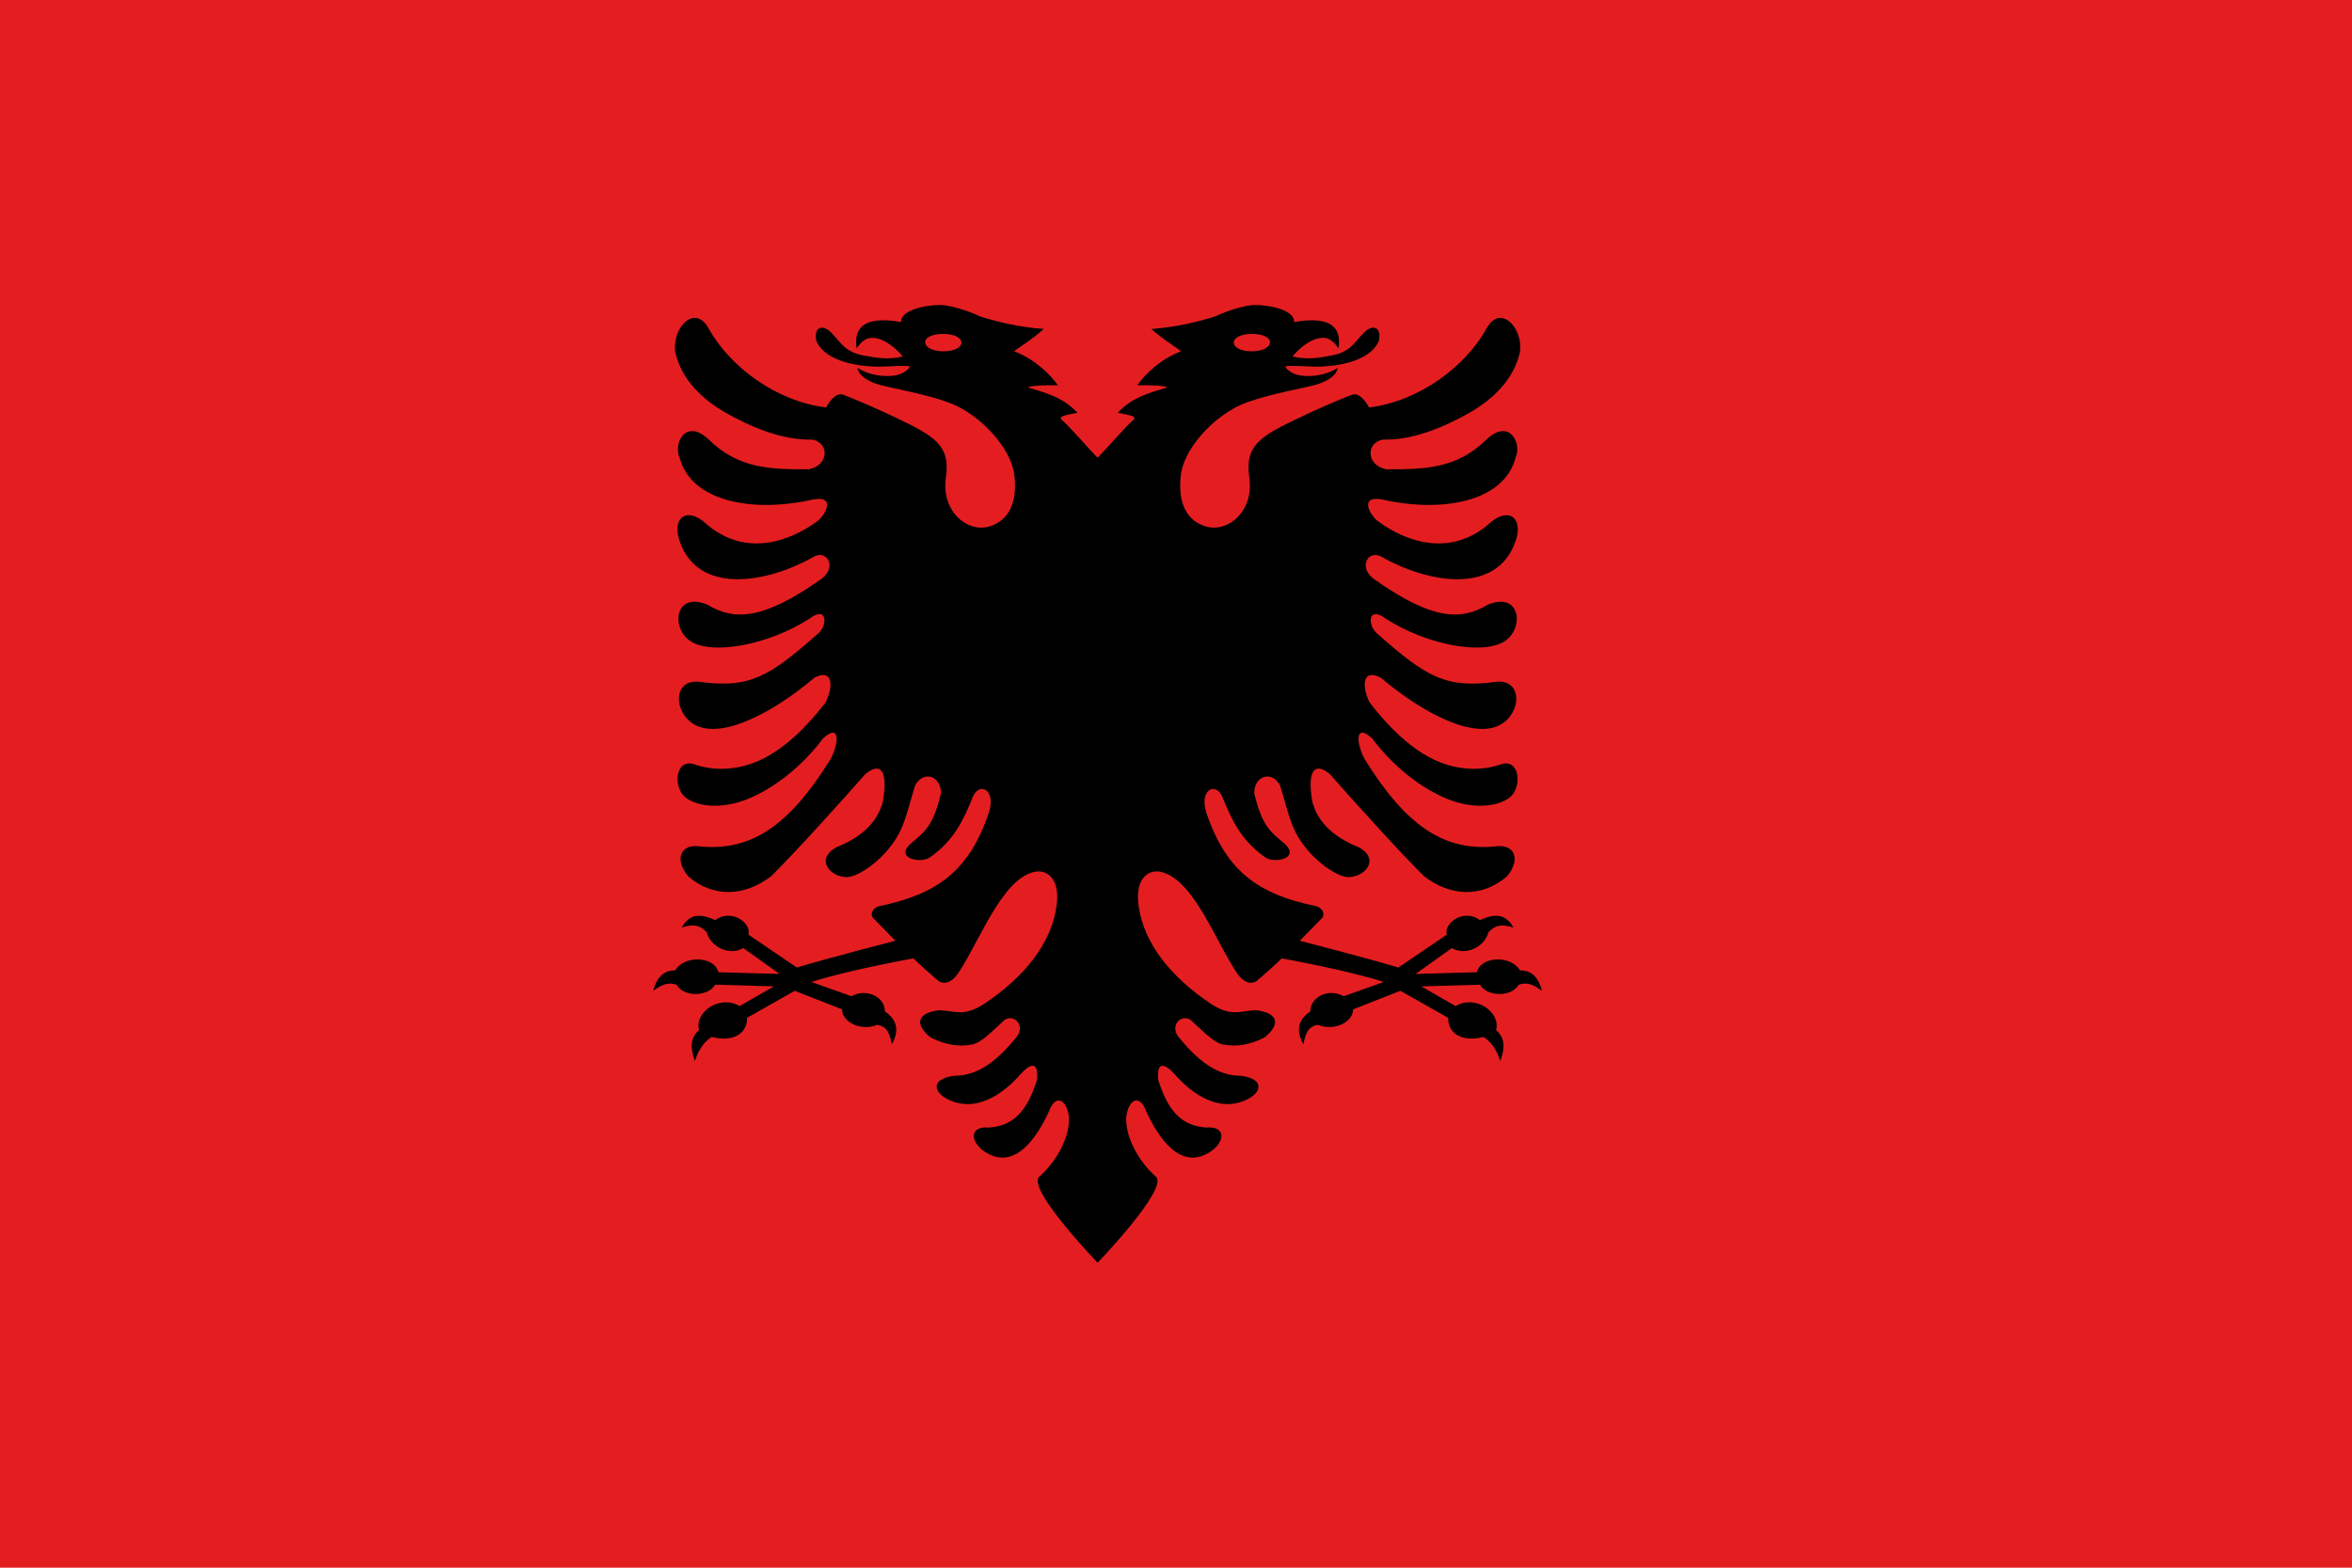
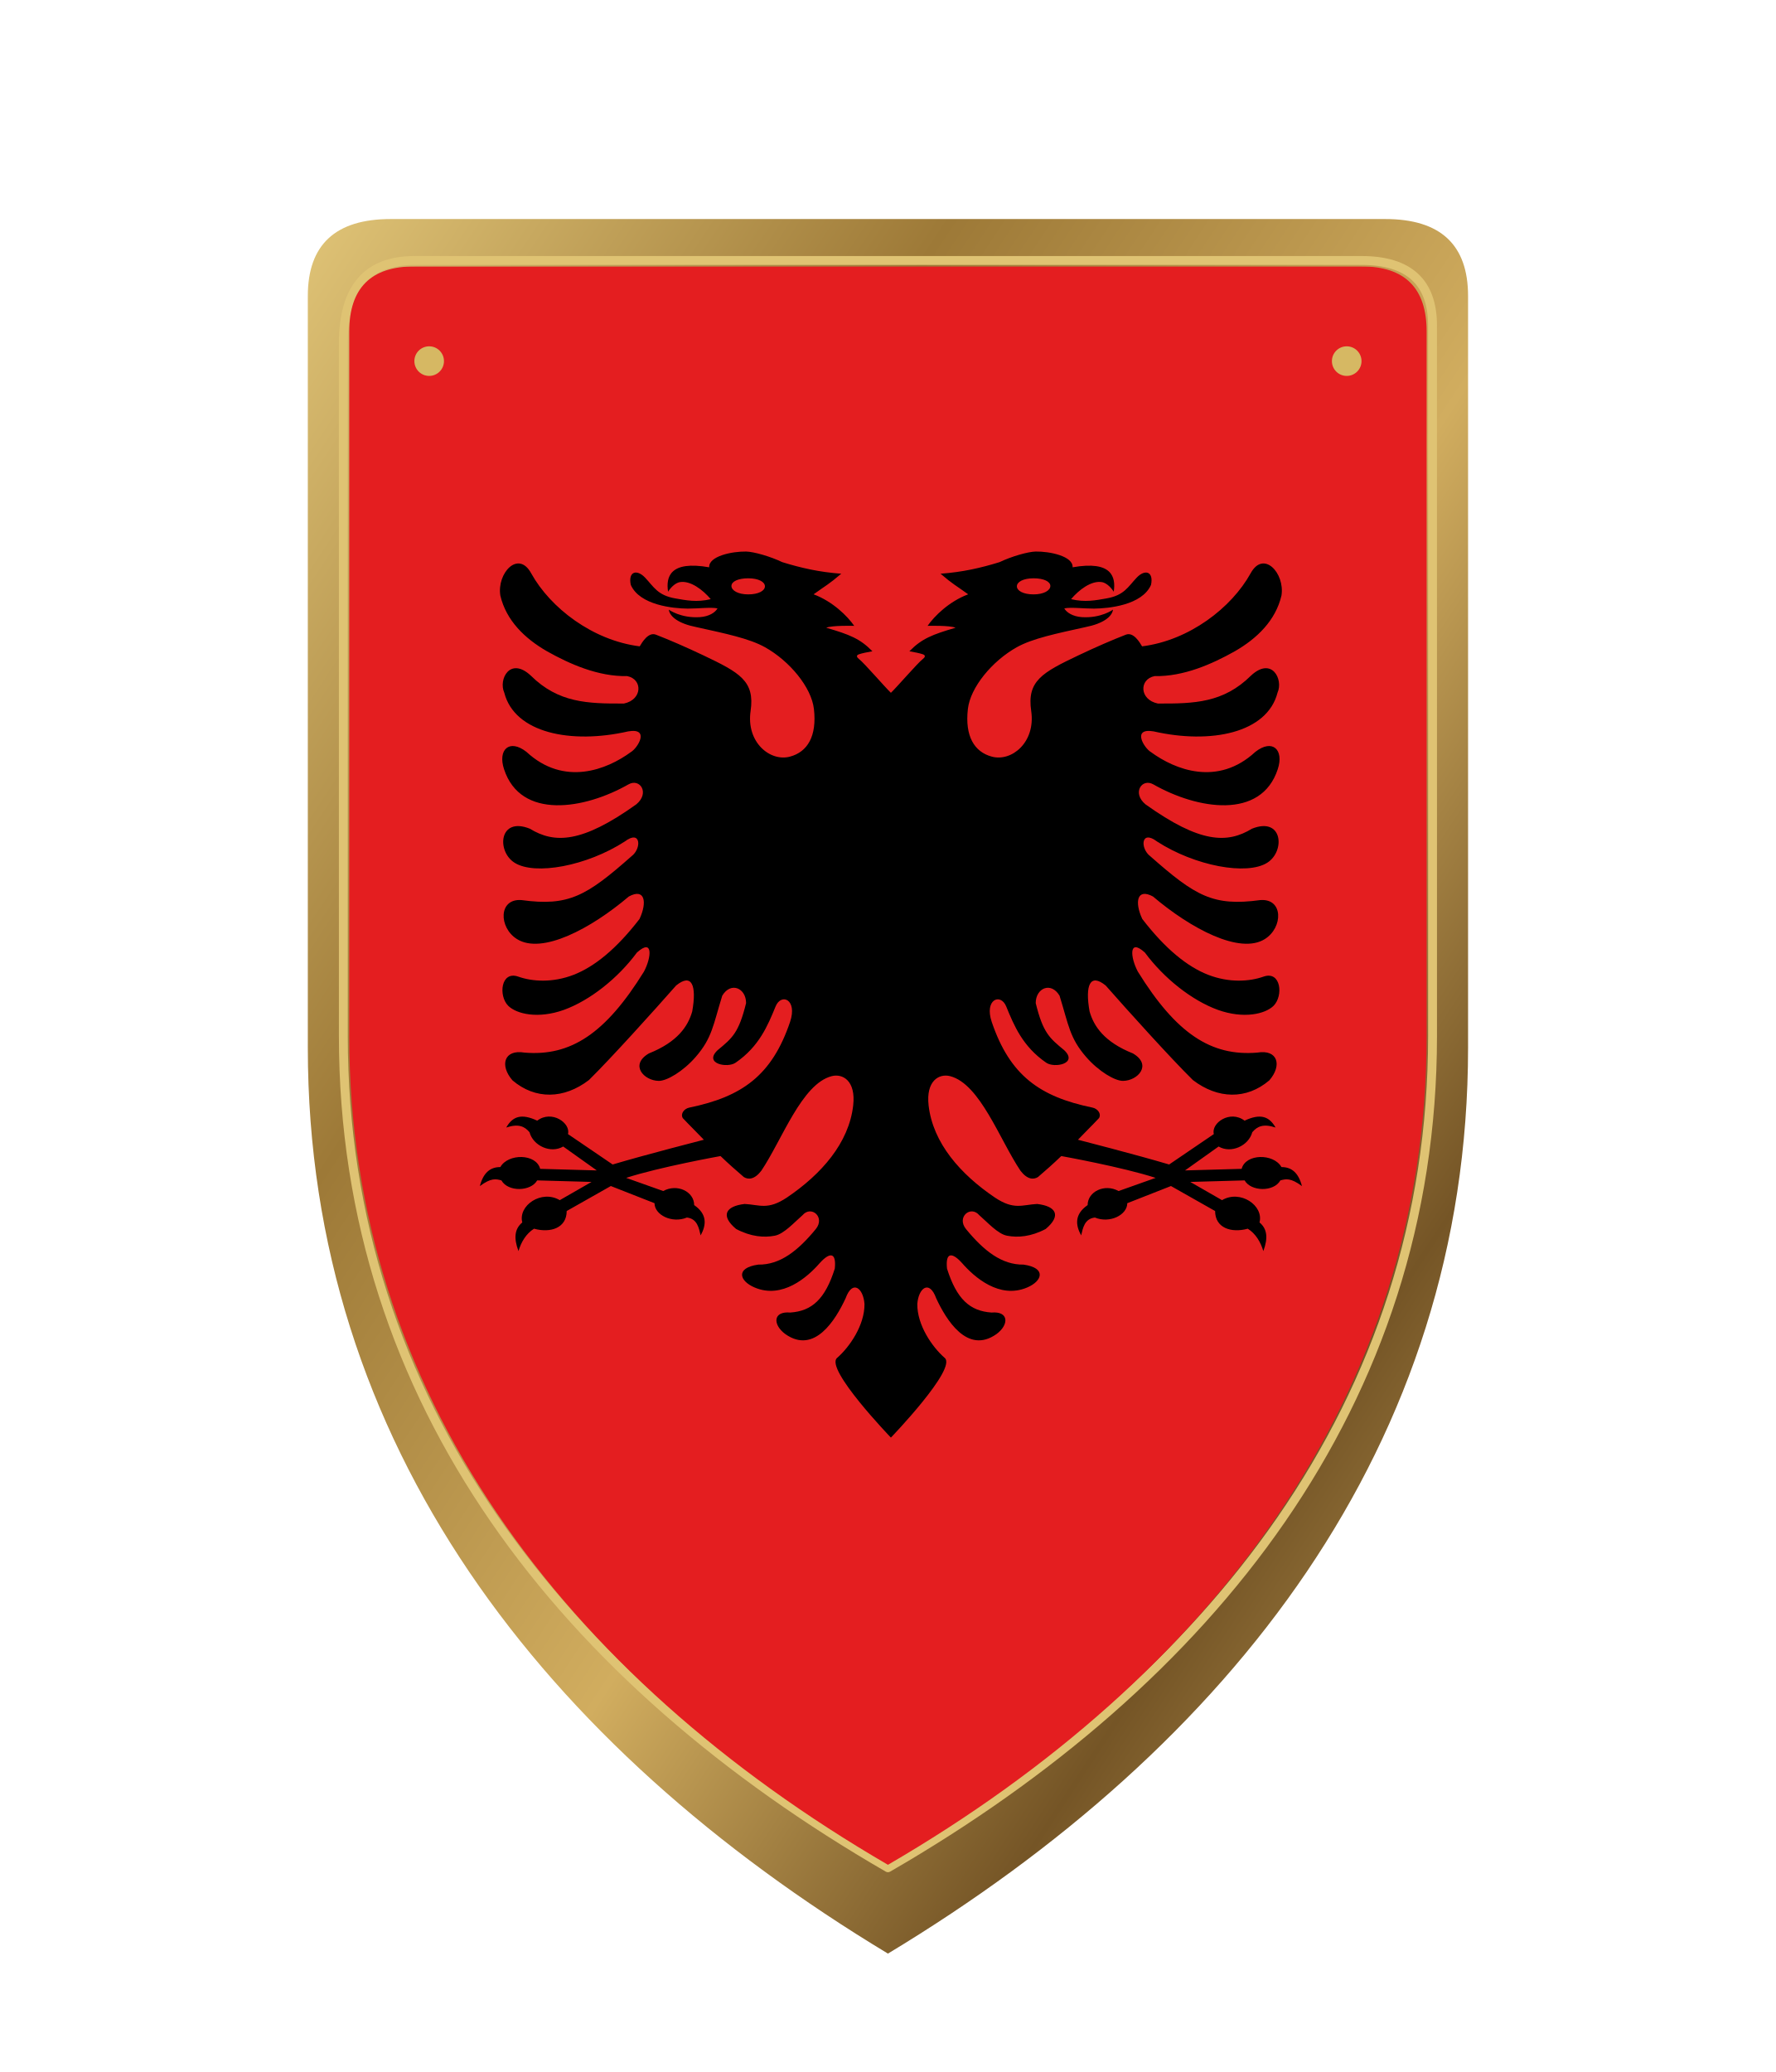
- <svg xmlns="http://www.w3.org/2000/svg" viewbox="-35 0 1050 700" width="1050" height="700">
-   <path d="M1050 0H-125v700H1050z" fill="#e41e20" />
-   <path d="M515.978 525.365c-6.026-5.226-13.332-15.808-13.23-26.008.54-7.606 5.757-12.024 9.127-2.74 4.764 10.248 14.984 27.194 29.066 17.253 6.152-4.516 6.057-11.164-2.379-10.402-10.418-.713-16.816-6.446-21.478-21.203-.848-8.117 2.529-7.914 7.239-2.692 6.057 6.95 18.108 17.45 31.404 11.822 7.39-3.097 9.475-9.487-1.688-11.06-10.569.154-19.196-6.697-27.781-17.148-4.71-5.782 2.235-11.619 6.405-6.697 3.719 3.194 8.928 9.08 13.391 9.892 5.162 1.013 11.56.51 18.649-3.244 7.642-6.397 5.161-11.01-4.115-12.073-7.192.356-11.109 3.09-20.385-3.097-16.673-11.27-29.928-26.327-32-44.44-1.36-11.913 5.046-15.52 10.37-14.15 14.486 3.726 23.96 30.794 33.982 45.664 3.282 4.285 6.296 4.355 8.43 3.034 4.019-3.447 7.229-6.28 11.248-10.132 0 0 29.484 5.296 45.54 10.53l-17.878 6.353c-6.768-3.738-14.938.292-14.938 6.777-6.406 4.43-5.89 9.622-3.126 14.634.843-3.49 1.562-8.022 6.622-8.625 7.221 2.987 15.636-1.276 15.636-6.916l21.088-8.288 21.305 12.061c0 8.154 7.726 10.737 15.763 8.535 3.789 2.353 6.225 6.434 7.506 10.798 2.373-6.294 1.877-10.738-1.837-13.825 2.132-8.137-9.271-15.962-18.097-10.75l-15.328-8.802 26.236-.735c3.043 5.39 14.05 5.687 17.26 0 2.743-.751 5.062-1.23 10.412 2.747-1.685-6.434-4.966-9.185-9.887-9.185-3.74-6.626-17.274-6.595-19.229.864l-27.323.76 16.212-11.543c6.052 3.574 14.543-.398 16.244-6.89 2.413-2.867 5.387-4.215 11.244-2.268-3.018-5.347-7.27-6.942-14.952-3.314-7.009-5.308-16.243 1.131-14.842 6.477l-21.569 14.675c-15.657-4.67-44.013-11.946-44.013-11.946 3.377-3.552 6.802-6.851 10.172-10.452 1.217-2.108-.643-4.565-3.227-5.075-25.3-5.222-39.785-15.422-48.562-41.343-3.671-10.857 4.265-14.1 6.993-7.46 3.773 9.235 7.936 19.33 19.298 27.146 3.917 2.74 15.579.503 8.681-6.04-7.143-5.887-10.22-8.417-13.74-22.727 0-7.25 7.39-10.5 11.512-3.552 4.41 14.254 4.86 20.392 12.845 29.578 6.05 6.95 13.938 11.619 17.855 11.514 7.048-.098 14.144-7.71 4.717-13.24-13.843-5.53-18.901-13.087-20.939-20.295-2.228-12.576.205-18.665 7.793-12.478 10.76 12.227 31.302 35.003 42.062 45.608 12.058 9.235 25.894 9.535 36.907.153 6.303-7.256 4.068-15.065-5.804-13.394-22.271 1.88-39.135-9.179-57.64-39.064-3.623-6.747-4.614-16.436 3.377-9.228 9.221 12.478 22.668 23.083 35.17 27.648 12.551 4.51 22.913 2.018 26.934-1.93 4.843-4.842 3.569-17.043-4.812-14.1-6.898 2.433-16.618 3.041-26.736-.867-10.124-3.956-20.637-12.478-31.8-26.935-3.822-8.165-2.578-15.065 5.16-10.857 18.307 15.527 41.919 28.103 53.97 20.546 8.88-5.53 9.03-19.735-2.228-18.819-22.675 3.09-31.254-1.93-53.033-21.154-4.956-3.705-4.615-13.094 3.274-7.103 18.307 11.822 43.306 16.436 53.13 10.249 8.831-5.53 7.54-22.427-7.343-16.443-11.908 7.257-25.053 7.054-51.392-11.765-6.645-5.53-1.689-12.737 3.766-9.64 21.185 12.073 52.042 17.246 60.075-7.306 3.124-9.381-2.53-14.862-10.815-8.368-18.204 16.841-38.842 8.571-50.394.098-3.31-1.95-9.38-11.821 1.285-9.99 27.583 6.292 54.865.811 59.828-18.72 2.878-6.342-2.782-17.555-12.852-8.166-13.241 13.087-27.282 13.541-44.94 13.443-8.982-1.88-9.077-11.772-1.537-13.24 13.938.3 27.678-5.789 38.691-11.976 10.767-6.187 19.694-14.862 22.525-26.886 1.736-10.752-8.634-22.168-14.882-10.752-9.229 16.687-29.668 32.416-52.39 35.254-1.184-1.978-4.164-7.053-7.835-5.627-6.672 2.586-14.622 6.049-22.807 9.936-17.644 8.378-24.997 12.416-22.877 26.891 2.211 15.105-9.434 24.65-19.052 22.014-8.388-2.258-13.016-9.836-11.512-22.978 1.203-10.473 11.717-23.14 23.564-29.781 7.67-4.292 19.25-6.641 33.188-9.738 8.483-1.671 12.804-4.97 13.296-8.424 0 0-5.797 4.243-15.08 3.607-4.389-.315-7.328-2.244-8.436-4.215 3.227-.658 9.078.104 14.335.104 6.993-.056 23.229-1.621 27.535-11.464 1.34-6.495-2.925-7.662-6.897-3.503-4.266 4.495-6.023 8.536-14.581 10.046-5.21.916-10.418 1.978-17.117.356 3.773-4.48 9.768-9.067 14.882-8.22 1.681.279 3.916 1.83 5.708 4.62 1.093-7.102-.848-15.12-19.845-11.772.3-5.376-11.013-7.711-17.808-7.606-3.869.098-11.758 2.384-17.459 5.117-9.03 2.796-17.958 4.824-28.478 5.586 6.104 5.222 7.246 5.53 13.343 9.94-9.221 3.447-16.365 10.55-19.591 15.22 0 0 10.766-.301 13.494.915-11.266 3.293-16.324 5.271-22.279 11.36 2.085.357 5.21.965 6.55 1.475 1.394.504 1.031 1.42-.096 2.28-2.427 1.852-12.455 13.499-15.381 16.288-2.926-2.79-12.954-14.436-15.38-16.289-1.128-.86-1.49-1.775-.096-2.279 1.34-.51 4.464-1.118 6.549-1.475-5.955-6.089-11.013-8.067-22.279-11.36 2.728-1.216 13.494-.916 13.494-.916-3.226-4.67-10.37-11.772-19.591-15.218 6.097-4.412 7.239-4.72 13.343-9.941-10.52-.762-19.448-2.79-28.478-5.586-5.701-2.733-13.59-5.02-17.46-5.117-6.794-.105-18.108 2.23-17.807 7.606-18.997-3.349-20.938 4.67-19.845 11.772 1.791-2.79 4.027-4.341 5.708-4.62 5.114-.847 11.109 3.74 14.882 8.22-6.699 1.622-11.908.56-17.117-.356-8.558-1.51-10.315-5.55-14.58-10.046-3.973-4.16-8.238-2.992-6.898 3.503 4.306 9.843 20.542 11.408 27.535 11.464 5.257 0 11.108-.762 14.335-.104-1.108 1.971-4.047 3.9-8.436 4.215-9.283.636-15.08-3.607-15.08-3.607.492 3.453 4.813 6.753 13.296 8.424 13.938 3.097 25.519 5.446 33.188 9.738 11.847 6.641 22.36 19.308 23.564 29.78 1.504 13.143-3.124 20.721-11.512 22.98-9.618 2.635-21.263-6.91-19.052-22.015 2.12-14.475-5.233-18.513-22.877-26.891-8.185-3.887-16.135-7.35-22.807-9.936-3.671-1.426-6.651 3.65-7.834 5.627-22.723-2.838-43.162-18.567-52.39-35.254-6.249-11.416-16.619 0-14.883 10.752 2.83 12.024 11.758 20.7 22.525 26.886 11.013 6.187 24.753 12.276 38.691 11.976 7.54 1.468 7.445 11.36-1.538 13.24-17.657.098-31.698-.356-44.94-13.443-10.069-9.389-15.729 1.824-12.85 8.165 4.962 19.532 32.244 25.013 59.827 18.721 10.664-1.831 4.594 8.04 1.285 9.99-11.552 8.473-32.19 16.743-50.394-.098-8.285-6.494-13.939-1.013-10.815 8.368 8.033 24.552 38.89 19.379 60.075 7.306 5.455-3.097 10.41 4.11 3.766 9.64-26.339 18.82-39.484 19.022-51.392 11.765-14.882-5.984-16.174 10.913-7.342 16.443 9.823 6.187 34.822 1.573 53.129-10.249 7.888-5.99 8.23 3.398 3.274 7.103-21.78 19.225-30.358 24.244-53.033 21.154-11.259-.916-11.108 13.29-2.228 18.82 12.051 7.556 35.663-5.02 53.97-20.547 7.738-4.208 8.982 2.692 5.16 10.857-11.163 14.457-21.676 22.979-31.8 26.935-10.118 3.908-19.838 3.3-26.736.867-8.38-2.943-9.655 9.258-4.812 14.1 4.02 3.948 14.383 6.44 26.933 1.93 12.503-4.565 25.95-15.17 35.171-27.648 7.991-7.208 7 2.481 3.377 9.228-18.505 29.885-35.369 40.945-57.64 39.064-9.872-1.67-12.107 6.138-5.804 13.394 11.013 9.382 24.848 9.082 36.907-.153 10.76-10.605 31.302-33.381 42.062-45.608 7.587-6.187 10.021-.098 7.793 12.478-2.038 7.208-7.096 14.765-20.939 20.295-9.427 5.53-2.33 13.142 4.717 13.24 3.917.105 11.806-4.565 17.855-11.514 7.985-9.186 8.436-15.324 12.845-29.578 4.122-6.949 11.512-3.698 11.512 3.552-3.52 14.31-6.597 16.84-13.74 22.727-6.898 6.543 4.764 8.78 8.681 6.04 11.362-7.816 15.525-17.91 19.298-27.146 2.728-6.64 10.664-3.397 6.993 7.46-8.777 25.921-23.262 36.121-48.562 41.343-2.584.51-4.444 2.967-3.227 5.075 3.37 3.6 6.795 6.9 10.172 10.452 0 0-28.356 7.275-44.013 11.946l-21.569-14.675c1.4-5.346-7.833-11.785-14.842-6.477-7.681-3.628-11.934-2.033-14.952 3.314 5.857-1.947 8.831-.6 11.244 2.268 1.7 6.492 10.192 10.464 16.244 6.89l16.212 11.543-27.323-.76c-1.955-7.459-15.488-7.49-19.229-.864-4.92 0-8.202 2.75-9.887 9.185 5.35-3.977 7.669-3.498 10.412-2.747 3.21 5.687 14.217 5.39 17.26 0l26.236.735-15.328 8.801c-8.826-5.211-20.229 2.614-18.097 10.751-3.714 3.087-4.21 7.531-1.837 13.825 1.281-4.364 3.717-8.445 7.506-10.798 8.037 2.202 15.763-.38 15.763-8.535l21.305-12.061 21.088 8.288c0 5.64 8.415 9.903 15.636 6.916 5.06.603 5.78 5.135 6.622 8.625 2.764-5.012 3.28-10.204-3.126-14.634 0-6.485-8.17-10.515-14.938-6.777l-17.877-6.354c16.055-5.233 45.539-10.53 45.539-10.53 4.02 3.853 7.23 6.686 11.249 10.133 2.133 1.321 5.147 1.251 8.429-3.034 10.021-14.87 19.496-41.938 33.981-45.664 5.325-1.37 11.73 2.237 10.37 14.15-2.071 18.113-15.326 33.17-31.999 44.44-9.276 6.187-13.193 3.453-20.385 3.097-9.276 1.062-11.757 5.676-4.115 12.073 7.089 3.754 13.487 4.257 18.649 3.244 4.463-.811 9.672-6.698 13.391-9.892 4.17-4.922 11.115.915 6.405 6.697-8.585 10.451-17.212 17.302-27.78 17.148-11.164 1.573-9.079 7.963-1.69 11.06 13.297 5.627 25.348-4.873 31.405-11.822 4.71-5.222 8.087-5.425 7.24 2.692-4.663 14.757-11.061 20.49-21.48 21.203-8.435-.762-8.53 5.886-2.378 10.402 14.082 9.94 24.302-7.005 29.066-17.253 3.37-9.284 8.586-4.866 9.126 2.74.103 10.2-7.203 20.782-13.23 26.008-6.024 5.224 25.979 38.451 25.979 38.451s32.004-33.226 25.978-38.451zm42.889-376.263c-4.982 0-8.06 1.747-8.06 3.864 0 2.148 3.078 3.9 8.06 3.9 4.951 0 8.096-1.909 8.096-4.064 0-2.117-3.145-3.7-8.096-3.7zm-137.734 0c4.982 0 8.06 1.747 8.06 3.864 0 2.148-3.078 3.9-8.06 3.9-4.951 0-8.096-1.909-8.096-4.064 0-2.117 3.145-3.7 8.096-3.7z" fill-rule="evenodd" />
+ <svg xmlns="http://www.w3.org/2000/svg" viewBox="0 0 600 700" width="600" height="700">
+   <defs>
+     <path id="emblem" d="M515.978 525.365c-6.026-5.226-13.332-15.808-13.23-26.008.54-7.606 5.757-12.024 9.127-2.74 4.764 10.248 14.984 27.194 29.066 17.253 6.152-4.516 6.057-11.164-2.379-10.402-10.418-.713-16.816-6.446-21.478-21.203-.848-8.117 2.529-7.914 7.239-2.692 6.057 6.95 18.108 17.45 31.404 11.822 7.39-3.097 9.475-9.487-1.688-11.06-10.569.154-19.196-6.697-27.781-17.148-4.71-5.782 2.235-11.619 6.405-6.697 3.719 3.194 8.928 9.08 13.391 9.892 5.162 1.013 11.56.51 18.649-3.244 7.642-6.397 5.161-11.01-4.115-12.073-7.192.356-11.109 3.09-20.385-3.097-16.673-11.27-29.928-26.327-32-44.44-1.36-11.913 5.046-15.52 10.37-14.15 14.486 3.726 23.96 30.794 33.982 45.664 3.282 4.285 6.296 4.355 8.43 3.034 4.019-3.447 7.229-6.28 11.248-10.132 0 0 29.484 5.296 45.54 10.53l-17.878 6.353c-6.768-3.738-14.938.292-14.938 6.777-6.406 4.43-5.89 9.622-3.126 14.634.843-3.49 1.562-8.022 6.622-8.625 7.221 2.987 15.636-1.276 15.636-6.916l21.088-8.288 21.305 12.061c0 8.154 7.726 10.737 15.763 8.535 3.789 2.353 6.225 6.434 7.506 10.798 2.373-6.294 1.877-10.738-1.837-13.825 2.132-8.137-9.271-15.962-18.097-10.75l-15.328-8.802 26.236-.735c3.043 5.39 14.05 5.687 17.26 0 2.743-.751 5.062-1.23 10.412 2.747-1.685-6.434-4.966-9.185-9.887-9.185-3.74-6.626-17.274-6.595-19.229.864l-27.323.76 16.212-11.543c6.052 3.574 14.543-.398 16.244-6.89 2.413-2.867 5.387-4.215 11.244-2.268-3.018-5.347-7.27-6.942-14.952-3.314-7.009-5.308-16.243 1.131-14.842 6.477l-21.569 14.675c-15.657-4.67-44.013-11.946-44.013-11.946 3.377-3.552 6.802-6.851 10.172-10.452 1.217-2.108-.643-4.565-3.227-5.075-25.3-5.222-39.785-15.422-48.562-41.343-3.671-10.857 4.265-14.1 6.993-7.46 3.773 9.235 7.936 19.33 19.298 27.146 3.917 2.74 15.579.503 8.681-6.04-7.143-5.887-10.22-8.417-13.74-22.727 0-7.25 7.39-10.5 11.512-3.552 4.41 14.254 4.86 20.392 12.845 29.578 6.05 6.95 13.938 11.619 17.855 11.514 7.048-.098 14.144-7.71 4.717-13.24-13.843-5.53-18.901-13.087-20.939-20.295-2.228-12.576.205-18.665 7.793-12.478 10.76 12.227 31.302 35.003 42.062 45.608 12.058 9.235 25.894 9.535 36.907.153 6.303-7.256 4.068-15.065-5.804-13.394-22.271 1.88-39.135-9.179-57.64-39.064-3.623-6.747-4.614-16.436 3.377-9.228 9.221 12.478 22.668 23.083 35.17 27.648 12.551 4.51 22.913 2.018 26.934-1.93 4.843-4.842 3.569-17.043-4.812-14.1-6.898 2.433-16.618 3.041-26.736-.867-10.124-3.956-20.637-12.478-31.8-26.935-3.822-8.165-2.578-15.065 5.16-10.857 18.307 15.527 41.919 28.103 53.97 20.546 8.88-5.53 9.03-19.735-2.228-18.819-22.675 3.09-31.254-1.93-53.033-21.154-4.956-3.705-4.615-13.094 3.274-7.103 18.307 11.822 43.306 16.436 53.13 10.249 8.831-5.53 7.54-22.427-7.343-16.443-11.908 7.257-25.053 7.054-51.392-11.765-6.645-5.53-1.689-12.737 3.766-9.64 21.185 12.073 52.042 17.246 60.075-7.306 3.124-9.381-2.53-14.862-10.815-8.368-18.204 16.841-38.842 8.571-50.394.098-3.31-1.95-9.38-11.821 1.285-9.99 27.583 6.292 54.865.811 59.828-18.72 2.878-6.342-2.782-17.555-12.852-8.166-13.241 13.087-27.282 13.541-44.94 13.443-8.982-1.88-9.077-11.772-1.537-13.24 13.938.3 27.678-5.789 38.691-11.976 10.767-6.187 19.694-14.862 22.525-26.886 1.736-10.752-8.634-22.168-14.882-10.752-9.229 16.687-29.668 32.416-52.39 35.254-1.184-1.978-4.164-7.053-7.835-5.627-6.672 2.586-14.622 6.049-22.807 9.936-17.644 8.378-24.997 12.416-22.877 26.891 2.211 15.105-9.434 24.65-19.052 22.014-8.388-2.258-13.016-9.836-11.512-22.978 1.203-10.473 11.717-23.14 23.564-29.781 7.67-4.292 19.25-6.641 33.188-9.738 8.483-1.671 12.804-4.97 13.296-8.424 0 0-5.797 4.243-15.08 3.607-4.389-.315-7.328-2.244-8.436-4.215 3.227-.658 9.078.104 14.335.104 6.993-.056 23.229-1.621 27.535-11.464 1.34-6.495-2.925-7.662-6.897-3.503-4.266 4.495-6.023 8.536-14.581 10.046-5.21.916-10.418 1.978-17.117.356 3.773-4.48 9.768-9.067 14.882-8.22 1.681.279 3.916 1.83 5.708 4.62 1.093-7.102-.848-15.12-19.845-11.772.3-5.376-11.013-7.711-17.808-7.606-3.869.098-11.758 2.384-17.459 5.117-9.03 2.796-17.958 4.824-28.478 5.586 6.104 5.222 7.246 5.53 13.343 9.94-9.221 3.447-16.365 10.55-19.591 15.22 0 0 10.766-.301 13.494.915-11.266 3.293-16.324 5.271-22.279 11.36 2.085.357 5.21.965 6.55 1.475 1.394.504 1.031 1.42-.096 2.28-2.427 1.852-12.455 13.499-15.381 16.288-2.926-2.79-12.954-14.436-15.38-16.289-1.128-.86-1.49-1.775-.096-2.279 1.34-.51 4.464-1.118 6.549-1.475-5.955-6.089-11.013-8.067-22.279-11.36 2.728-1.216 13.494-.916 13.494-.916-3.226-4.67-10.37-11.772-19.591-15.218 6.097-4.412 7.239-4.72 13.343-9.941-10.52-.762-19.448-2.79-28.478-5.586-5.701-2.733-13.59-5.02-17.46-5.117-6.794-.105-18.108 2.23-17.807 7.606-18.997-3.349-20.938 4.67-19.845 11.772 1.791-2.79 4.027-4.341 5.708-4.62 5.114-.847 11.109 3.74 14.882 8.22-6.699 1.622-11.908.56-17.117-.356-8.558-1.51-10.315-5.55-14.58-10.046-3.973-4.16-8.238-2.992-6.898 3.503 4.306 9.843 20.542 11.408 27.535 11.464 5.257 0 11.108-.762 14.335-.104-1.108 1.971-4.047 3.9-8.436 4.215-9.283.636-15.08-3.607-15.08-3.607.492 3.453 4.813 6.753 13.296 8.424 13.938 3.097 25.519 5.446 33.188 9.738 11.847 6.641 22.36 19.308 23.564 29.78 1.504 13.143-3.124 20.721-11.512 22.98-9.618 2.635-21.263-6.91-19.052-22.015 2.12-14.475-5.233-18.513-22.877-26.891-8.185-3.887-16.135-7.35-22.807-9.936-3.671-1.426-6.651 3.65-7.834 5.627-22.723-2.838-43.162-18.567-52.39-35.254-6.249-11.416-16.619 0-14.883 10.752 2.83 12.024 11.758 20.7 22.525 26.886 11.013 6.187 24.753 12.276 38.691 11.976 7.54 1.468 7.445 11.36-1.538 13.24-17.657.098-31.698-.356-44.94-13.443-10.069-9.389-15.729 1.824-12.85 8.165 4.962 19.532 32.244 25.013 59.827 18.721 10.664-1.831 4.594 8.04 1.285 9.99-11.552 8.473-32.19 16.743-50.394-.098-8.285-6.494-13.939-1.013-10.815 8.368 8.033 24.552 38.89 19.379 60.075 7.306 5.455-3.097 10.41 4.11 3.766 9.64-26.339 18.82-39.484 19.022-51.392 11.765-14.882-5.984-16.174 10.913-7.342 16.443 9.823 6.187 34.822 1.573 53.129-10.249 7.888-5.99 8.23 3.398 3.274 7.103-21.78 19.225-30.358 24.244-53.033 21.154-11.259-.916-11.108 13.29-2.228 18.82 12.051 7.556 35.663-5.02 53.97-20.547 7.738-4.208 8.982 2.692 5.16 10.857-11.163 14.457-21.676 22.979-31.8 26.935-10.118 3.908-19.838 3.3-26.736.867-8.38-2.943-9.655 9.258-4.812 14.1 4.02 3.948 14.383 6.44 26.933 1.93 12.503-4.565 25.95-15.17 35.171-27.648 7.991-7.208 7 2.481 3.377 9.228-18.505 29.885-35.369 40.945-57.64 39.064-9.872-1.67-12.107 6.138-5.804 13.394 11.013 9.382 24.848 9.082 36.907-.153 10.76-10.605 31.302-33.381 42.062-45.608 7.587-6.187 10.021-.098 7.793 12.478-2.038 7.208-7.096 14.765-20.939 20.295-9.427 5.53-2.33 13.142 4.717 13.24 3.917.105 11.806-4.565 17.855-11.514 7.985-9.186 8.436-15.324 12.845-29.578 4.122-6.949 11.512-3.698 11.512 3.552-3.52 14.31-6.597 16.84-13.74 22.727-6.898 6.543 4.764 8.78 8.681 6.04 11.362-7.816 15.525-17.91 19.298-27.146 2.728-6.64 10.664-3.397 6.993 7.46-8.777 25.921-23.262 36.121-48.562 41.343-2.584.51-4.444 2.967-3.227 5.075 3.37 3.6 6.795 6.9 10.172 10.452 0 0-28.356 7.275-44.013 11.946l-21.569-14.675c1.4-5.346-7.833-11.785-14.842-6.477-7.681-3.628-11.934-2.033-14.952 3.314 5.857-1.947 8.831-.6 11.244 2.268 1.7 6.492 10.192 10.464 16.244 6.89l16.212 11.543-27.323-.76c-1.955-7.459-15.488-7.49-19.229-.864-4.92 0-8.202 2.75-9.887 9.185 5.35-3.977 7.669-3.498 10.412-2.747 3.21 5.687 14.217 5.39 17.26 0l26.236.735-15.328 8.801c-8.826-5.211-20.229 2.614-18.097 10.751-3.714 3.087-4.21 7.531-1.837 13.825 1.281-4.364 3.717-8.445 7.506-10.798 8.037 2.202 15.763-.38 15.763-8.535l21.305-12.061 21.088 8.288c0 5.64 8.415 9.903 15.636 6.916 5.06.603 5.78 5.135 6.622 8.625 2.764-5.012 3.28-10.204-3.126-14.634 0-6.485-8.17-10.515-14.938-6.777l-17.877-6.354c16.055-5.233 45.539-10.53 45.539-10.53 4.02 3.853 7.23 6.686 11.249 10.133 2.133 1.321 5.147 1.251 8.429-3.034 10.021-14.87 19.496-41.938 33.981-45.664 5.325-1.37 11.73 2.237 10.37 14.15-2.071 18.113-15.326 33.17-31.999 44.44-9.276 6.187-13.193 3.453-20.385 3.097-9.276 1.062-11.757 5.676-4.115 12.073 7.089 3.754 13.487 4.257 18.649 3.244 4.463-.811 9.672-6.698 13.391-9.892 4.17-4.922 11.115.915 6.405 6.697-8.585 10.451-17.212 17.302-27.78 17.148-11.164 1.573-9.079 7.963-1.69 11.06 13.297 5.627 25.348-4.873 31.405-11.822 4.71-5.222 8.087-5.425 7.24 2.692-4.663 14.757-11.061 20.49-21.48 21.203-8.435-.762-8.53 5.886-2.378 10.402 14.082 9.94 24.302-7.005 29.066-17.253 3.37-9.284 8.586-4.866 9.126 2.74.103 10.2-7.203 20.782-13.23 26.008-6.024 5.224 25.979 38.451 25.979 38.451s32.004-33.226 25.978-38.451zm42.889-376.263c-4.982 0-8.06 1.747-8.06 3.864 0 2.148 3.078 3.9 8.06 3.9 4.951 0 8.096-1.909 8.096-4.064 0-2.117-3.145-3.7-8.096-3.7zm-137.734 0c4.982 0 8.06 1.747 8.06 3.864 0 2.148-3.078 3.9-8.06 3.9-4.951 0-8.096-1.909-8.096-4.064 0-2.117 3.145-3.7 8.096-3.7z" fill-rule="evenodd" />
+     <linearGradient id="antique-brass" x1="0%" y1="0%" x2="100%" y2="100%">
+       <stop offset="0%" stop-color="#e0c477" />
+       <stop offset="28%" stop-color="#9d7937" />
+       <stop offset="55%" stop-color="#d1ad5f" />
+       <stop offset="78%" stop-color="#755526" />
+       <stop offset="100%" stop-color="#c9a85d" />
+     </linearGradient>
+     <linearGradient id="dark-edge" x1="0%" y1="0%" x2="0%" y2="100%">
+       <stop offset="0%" stop-color="#40392f" />
+       <stop offset="100%" stop-color="#171916" />
+     </linearGradient>
+     <clipPath id="shield-clip">
+       <path d="         M 118 112         Q 118 90 140 90         L 460 90         Q 482 90 482 112         L 482 350         C 482 470 410 566 300 630         C 190 566 118 470 118 350         Z" />
+     </clipPath>
+   </defs>
+   <g id="shield" filter="url(#shield-shadow)">
+     <path id="shield-outer" d="             M 104 100             Q 104 74 132 74             L 468 74             Q 496 74 496 100             L 496 354             C 496 488 416 590 300 660             C 184 590 104 488 104 354             Z" fill="url(#antique-brass)" stroke="#3b2b16" stroke-width="0" stroke-linejoin="round" />
+     <path id="shield-recess" d="             M 116 116             Q 116 88 140 88             L 460 88             Q 484 88 484 110             L 484 350             C 484 474 409 568 300 631             C 191 568 116 474 116 350             Z" fill="#00000000" stroke="#dfc373" stroke-width="3" stroke-linejoin="round" />
+     <g id="flag-art" clip-path="url(#shield-clip)" filter="url(#paper-grain)">
+       <rect x="100" y="90" width="400" height="540" fill="#e41e20" />
+       <use href="#emblem" x="-60" y="130" transform="scale(.7,.7)" />
+     </g>
+     <g fill="#d6b863" stroke="#4b351a" stroke-width="0">
+       <circle cx="145" cy="122" r="5" />
+       <circle cx="455" cy="122" r="5" />
+     </g>
+   </g>
</svg>
